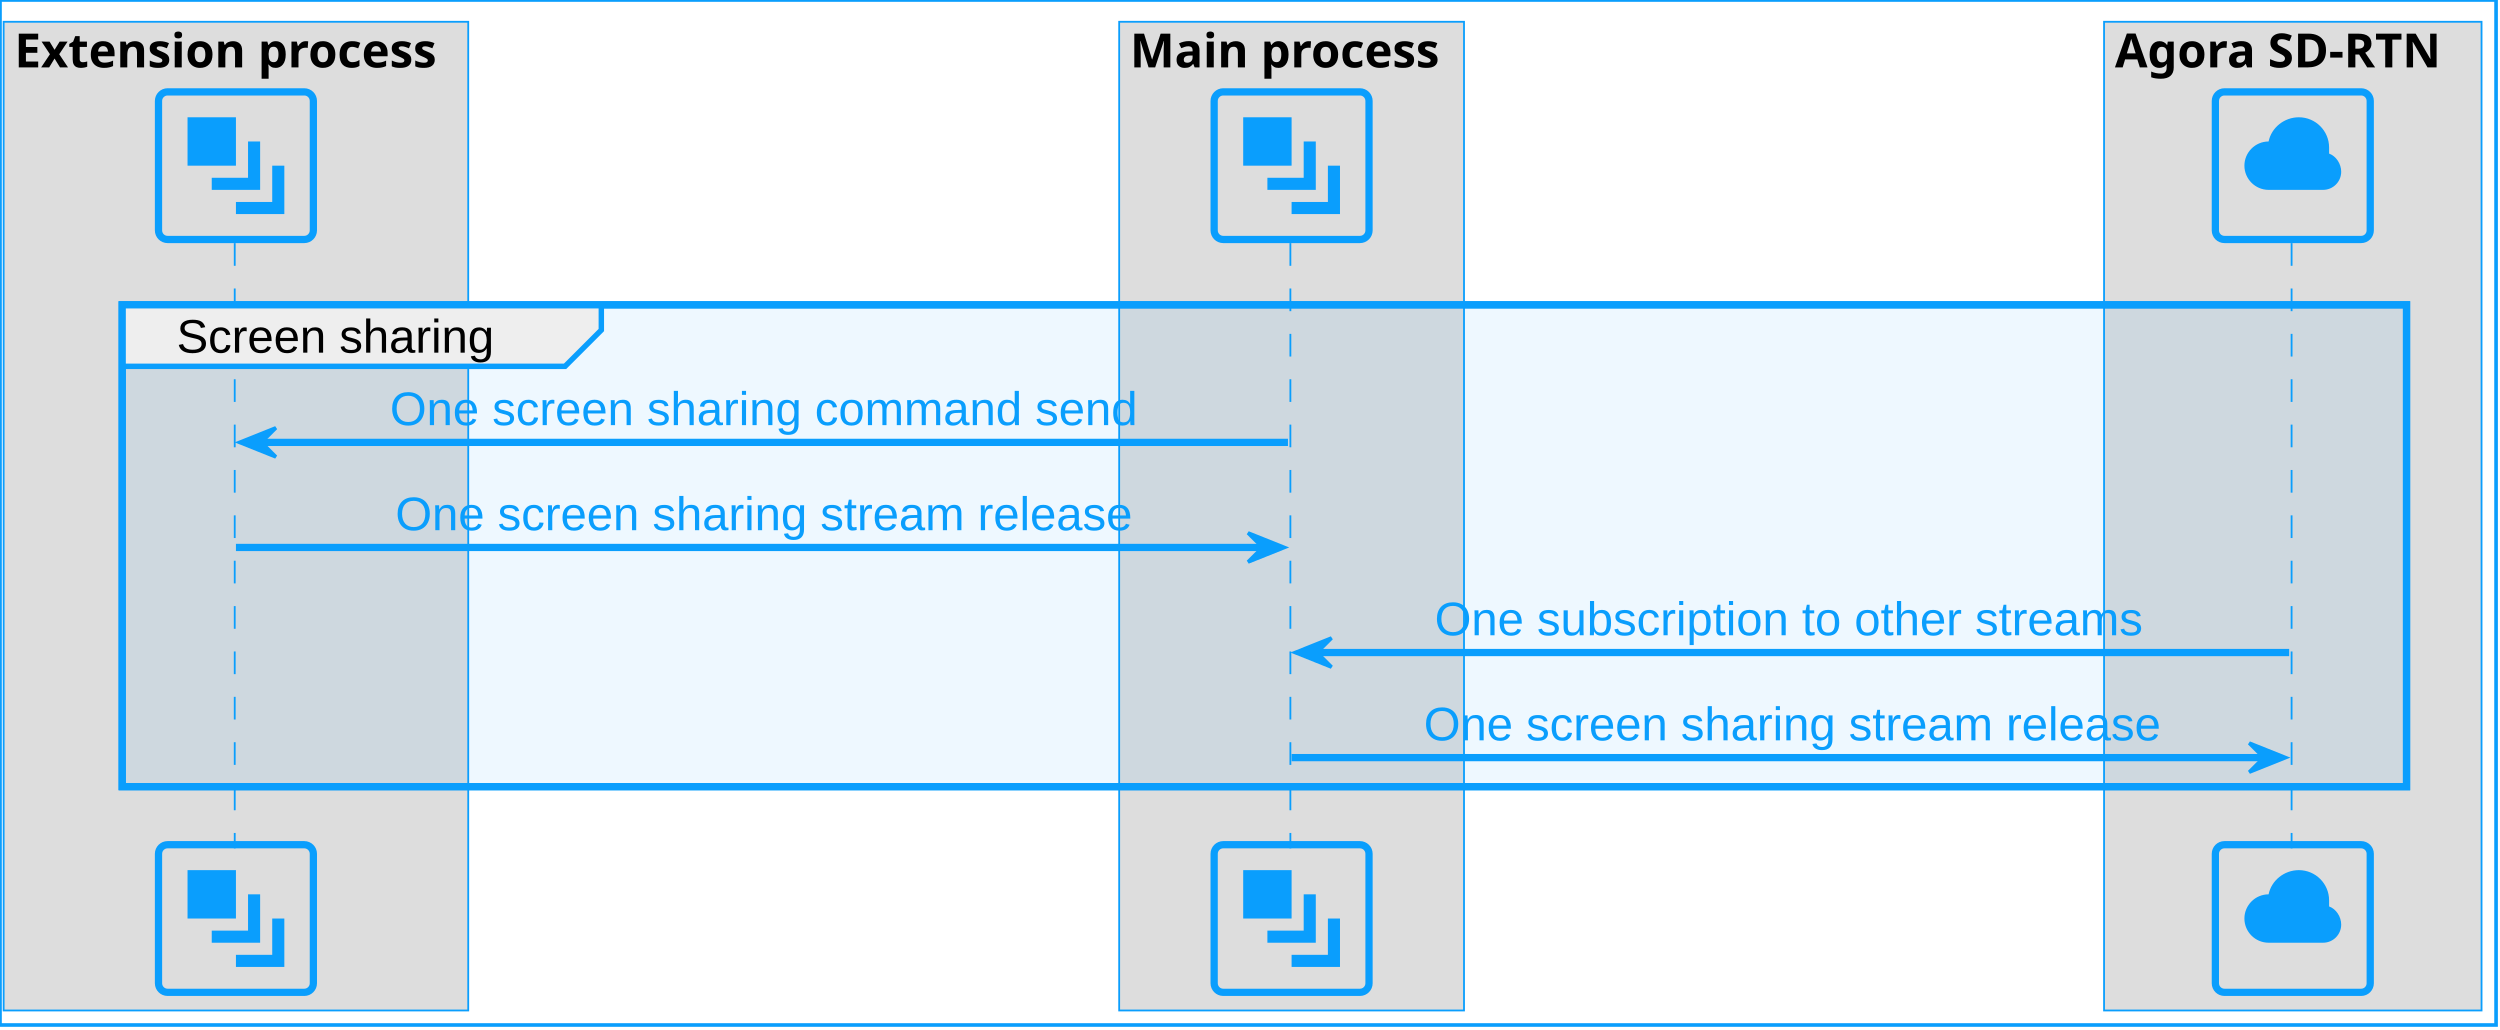
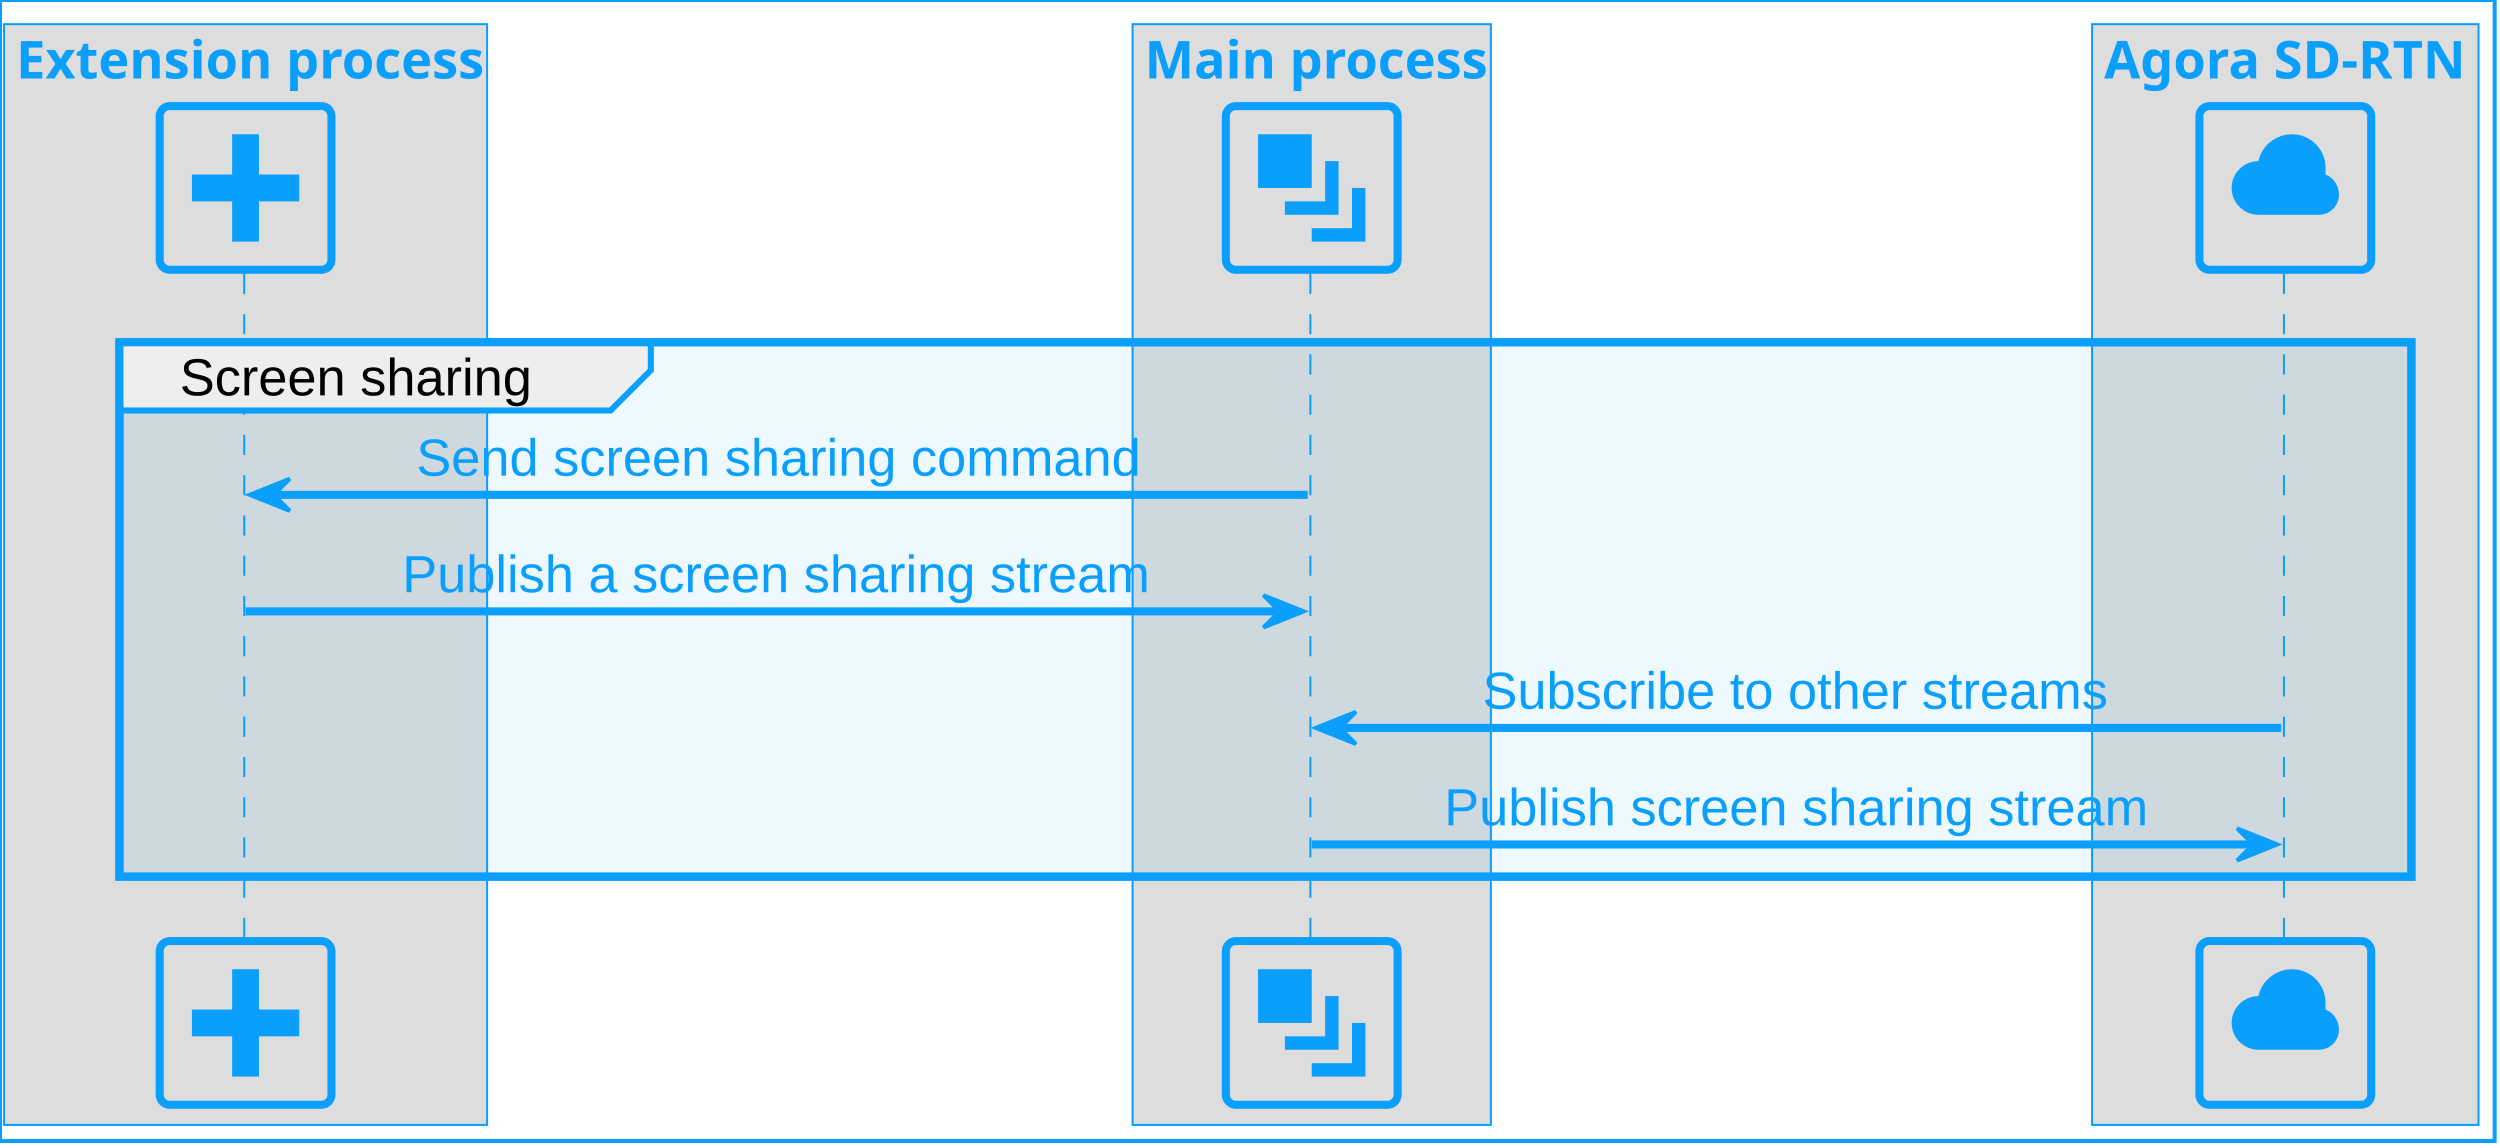
- <svg xmlns="http://www.w3.org/2000/svg" contentStyleType="text/css" height="227.2px" preserveAspectRatio="none" style="width:551px;height:227px;background:#00000000;" version="1.1" viewBox="0 0 551 227" width="551.2px" zoomAndPan="magnify">
+ <svg xmlns="http://www.w3.org/2000/svg" contentStyleType="text/css" height="285px" preserveAspectRatio="none" style="width:621px;height:285px;" version="1.1" viewBox="0 0 621 285" width="621px" zoomAndPan="magnify">
  <defs />
  <g>
-     <rect fill="none" height="225.91" style="stroke:#0A9EFD;stroke-width:0.8;" width="550.133" x="0" y="0" />
-     <rect fill="#999999" fill-opacity="0.333" height="217.91" style="stroke:#0A9EFD;stroke-width:0.4;" width="102.4" x="0.8" y="4.8" />
-     <text fill="#000000" font-family="sans-serif" font-size="10.4" font-weight="bold" lengthAdjust="spacing" textLength="97.6" x="3.2" y="14.855">Extension process</text>
-     <rect fill="#999999" fill-opacity="0.333" height="217.91" style="stroke:#0A9EFD;stroke-width:0.4;" width="76" x="246.667" y="4.8" />
-     <text fill="#000000" font-family="sans-serif" font-size="10.4" font-weight="bold" lengthAdjust="spacing" textLength="71.2" x="249.067" y="14.855">Main process</text>
-     <rect fill="#999999" fill-opacity="0.333" height="217.91" style="stroke:#0A9EFD;stroke-width:0.4;" width="83.2" x="463.733" y="4.8" />
-     <text fill="#000000" font-family="sans-serif" font-size="10.4" font-weight="bold" lengthAdjust="spacing" textLength="78.4" x="466.133" y="14.855">Agora SD-RTN</text>
-     <rect fill="#0A9EFD" fill-opacity="0.067" height="106.195" style="stroke:#0A9EFD;stroke-width:1.6;" width="503.467" x="26.933" y="67.182" />
-     <line style="stroke:#0A9EFD;stroke-width:0.4;stroke-dasharray:5.0,5.0;" x1="51.733" x2="51.733" y1="53.582" y2="186.977" />
-     <line style="stroke:#0A9EFD;stroke-width:0.4;stroke-dasharray:5.0,5.0;" x1="284.4" x2="284.4" y1="53.582" y2="186.977" />
-     <line style="stroke:#0A9EFD;stroke-width:0.4;stroke-dasharray:5.0,5.0;" x1="505.067" x2="505.067" y1="53.582" y2="186.977" />
-     <rect height="32.533" rx="2" ry="2" style="stroke:#0A9EFD;stroke-width:1.6;fill:none;" width="34.133" x="34.933" y="20.248" />
-     <path d="M41.333,25.848 L41.333,36.515 L52,36.515 L52,25.848 L41.333,25.848 M54.667,31.182 L54.667,39.182 L46.667,39.182 L46.667,41.848 L57.333,41.848 L57.333,31.182 L54.667,31.182 M60,36.515 L60,44.515 L52,44.515 L52,47.182 L62.667,47.182 L62.667,36.515 L60,36.515 " fill="#0A9EFD" style="stroke:;stroke-width:0.0;stroke-dasharray:;" />
-     <rect height="32.533" rx="2" ry="2" style="stroke:#0A9EFD;stroke-width:1.6;fill:none;" width="34.133" x="34.933" y="186.177" />
-     <path d="M41.333,191.777 L41.333,202.443 L52,202.443 L52,191.777 L41.333,191.777 M54.667,197.11 L54.667,205.11 L46.667,205.11 L46.667,207.777 L57.333,207.777 L57.333,197.11 L54.667,197.11 M60,202.443 L60,210.443 L52,210.443 L52,213.11 L62.667,213.11 L62.667,202.443 L60,202.443 " fill="#0A9EFD" style="stroke:;stroke-width:0.0;stroke-dasharray:;" />
-     <rect height="32.533" rx="2" ry="2" style="stroke:#0A9EFD;stroke-width:1.6;fill:none;" width="34.133" x="267.6" y="20.248" />
-     <path d="M274,25.848 L274,36.515 L284.667,36.515 L284.667,25.848 L274,25.848 M287.333,31.182 L287.333,39.182 L279.333,39.182 L279.333,41.848 L290,41.848 L290,31.182 L287.333,31.182 M292.667,36.515 L292.667,44.515 L284.667,44.515 L284.667,47.182 L295.333,47.182 L295.333,36.515 L292.667,36.515 " fill="#0A9EFD" style="stroke:;stroke-width:0.0;stroke-dasharray:;" />
-     <rect height="32.533" rx="2" ry="2" style="stroke:#0A9EFD;stroke-width:1.6;fill:none;" width="34.133" x="267.6" y="186.177" />
-     <path d="M274,191.777 L274,202.443 L284.667,202.443 L284.667,191.777 L274,191.777 M287.333,197.11 L287.333,205.11 L279.333,205.11 L279.333,207.777 L290,207.777 L290,197.11 L287.333,197.11 M292.667,202.443 L292.667,210.443 L284.667,210.443 L284.667,213.11 L295.333,213.11 L295.333,202.443 L292.667,202.443 " fill="#0A9EFD" style="stroke:;stroke-width:0.0;stroke-dasharray:;" />
-     <rect height="32.533" rx="2" ry="2" style="stroke:#0A9EFD;stroke-width:1.6;fill:none;" width="34.133" x="488.267" y="20.248" />
-     <path d="M506.667,25.848 C503.44,25.848 500.613,28.142 500,31.182 C497.067,31.182 494.667,33.582 494.667,36.515 C494.667,39.448 497.067,41.848 500,41.848 L512,41.848 C514.213,41.848 516,40.062 516,37.848 C516,36.115 514.88,34.408 513.333,33.848 L513.333,32.515 C513.333,28.835 510.347,25.848 506.667,25.848 " fill="#0A9EFD" style="stroke:;stroke-width:0.0;stroke-dasharray:;" />
-     <rect height="32.533" rx="2" ry="2" style="stroke:#0A9EFD;stroke-width:1.6;fill:none;" width="34.133" x="488.267" y="186.177" />
-     <path d="M506.667,191.777 C503.44,191.777 500.613,194.07 500,197.11 C497.067,197.11 494.667,199.51 494.667,202.443 C494.667,205.377 497.067,207.777 500,207.777 L512,207.777 C514.213,207.777 516,205.99 516,203.777 C516,202.043 514.88,200.337 513.333,199.777 L513.333,198.443 C513.333,194.763 510.347,191.777 506.667,191.777 " fill="#0A9EFD" style="stroke:;stroke-width:0.0;stroke-dasharray:;" />
-     <path d="M26.933,67.182 L132.533,67.182 L132.533,72.741 L124.533,80.741 L26.933,80.741 L26.933,67.182 " fill="#EEEEEE" style="stroke:#0A9EFD;stroke-width:1.2;" />
-     <rect fill="none" height="106.195" style="stroke:#0A9EFD;stroke-width:1.6;" width="503.467" x="26.933" y="67.182" />
-     <text fill="#000000" font-family="Arial" font-size="10.4" lengthAdjust="spacing" textLength="69.6" x="38.933" y="77.737">Screen sharing</text>
-     <polygon fill="#0A9EFD" points="60.8,94.3,52.8,97.5,60.8,100.7,57.6,97.5" style="stroke:#0A9EFD;stroke-width:0.8;" />
-     <line style="stroke:#0A9EFD;stroke-width:1.6;" x1="56" x2="283.867" y1="97.5" y2="97.5" />
-     <text fill="#0A9EFD" font-family="Arial" font-size="10.4" lengthAdjust="spacing" textLength="164.8" x="85.933" y="93.696">One screen sharing command send</text>
-     <polygon fill="#0A9EFD" points="275.067,117.459,283.067,120.659,275.067,123.859,278.267,120.659" style="stroke:#0A9EFD;stroke-width:0.8;" />
-     <line style="stroke:#0A9EFD;stroke-width:1.6;" x1="52" x2="279.867" y1="120.659" y2="120.659" />
-     <text fill="#0A9EFD" font-family="Arial" font-size="10.4" lengthAdjust="spacing" textLength="162.4" x="87.133" y="116.855">One screen sharing stream release</text>
-     <polygon fill="#0A9EFD" points="293.467,140.618,285.467,143.818,293.467,147.018,290.267,143.818" style="stroke:#0A9EFD;stroke-width:0.8;" />
-     <line style="stroke:#0A9EFD;stroke-width:1.6;" x1="288.667" x2="504.533" y1="143.818" y2="143.818" />
-     <text fill="#0A9EFD" font-family="Arial" font-size="10.4" lengthAdjust="spacing" textLength="157.6" x="316.2" y="140.014">One subscription to other streams</text>
-     <polygon fill="#0A9EFD" points="495.733,163.777,503.733,166.977,495.733,170.177,498.933,166.977" style="stroke:#0A9EFD;stroke-width:0.8;" />
-     <line style="stroke:#0A9EFD;stroke-width:1.6;" x1="284.667" x2="500.533" y1="166.977" y2="166.977" />
-     <text fill="#0A9EFD" font-family="Arial" font-size="10.4" lengthAdjust="spacing" textLength="162.4" x="313.8" y="163.173">One screen sharing stream release</text>
+     <rect fill="none" height="283.428" style="stroke:#0A9EFD;stroke-width:1.0;" width="619.667" x="0" y="0" />
+     <rect fill="#999999" fill-opacity="0.333" height="273.428" style="stroke:#0A9EFD;stroke-width:0.5;" width="120" x="1" y="6" />
+     <text fill="#0A9EFD" font-family="sans-serif" font-size="13" font-weight="bold" lengthAdjust="spacing" textLength="114" x="4" y="19.495">Extension process</text>
+     <rect fill="#999999" fill-opacity="0.333" height="273.428" style="stroke:#0A9EFD;stroke-width:0.5;" width="89" x="281.333" y="6" />
+     <text fill="#0A9EFD" font-family="sans-serif" font-size="13" font-weight="bold" lengthAdjust="spacing" textLength="83" x="284.333" y="19.495">Main process</text>
+     <rect fill="#999999" fill-opacity="0.333" height="273.428" style="stroke:#0A9EFD;stroke-width:0.5;" width="96" x="519.667" y="6" />
+     <text fill="#0A9EFD" font-family="sans-serif" font-size="13" font-weight="bold" lengthAdjust="spacing" textLength="90" x="522.667" y="19.495">Agora SD-RTN</text>
+     <rect fill="#0A9EFD" fill-opacity="0.067" height="132.744" style="stroke:#0A9EFD;stroke-width:2.0;" width="569.333" x="29.667" y="85.018" />
+     <line style="stroke:#0A9EFD;stroke-width:0.5;stroke-dasharray:5.0,5.0;" x1="60.667" x2="60.667" y1="68.018" y2="234.762" />
+     <line style="stroke:#0A9EFD;stroke-width:0.5;stroke-dasharray:5.0,5.0;" x1="325.5" x2="325.5" y1="68.018" y2="234.762" />
+     <line style="stroke:#0A9EFD;stroke-width:0.5;stroke-dasharray:5.0,5.0;" x1="567.333" x2="567.333" y1="68.018" y2="234.762" />
+     <rect fill="none" height="40.667" rx="2.5" ry="2.5" style="stroke:#0A9EFD;stroke-width:2.0;" width="42.667" x="39.667" y="26.352" />
+     <path d="M57.667,33.352 L57.667,43.352 L47.667,43.352 L47.667,50.018 L57.667,50.018 L57.667,60.018 L64.333,60.018 L64.333,50.018 L74.333,50.018 L74.333,43.352 L64.333,43.352 L64.333,33.352 L57.667,33.352 " fill="#0A9EFD" style="stroke:;stroke-width:0.0;stroke-dasharray:;" />
+     <rect fill="none" height="40.667" rx="2.5" ry="2.5" style="stroke:#0A9EFD;stroke-width:2.0;" width="42.667" x="39.667" y="233.762" />
+     <path d="M57.667,240.762 L57.667,250.762 L47.667,250.762 L47.667,257.428 L57.667,257.428 L57.667,267.428 L64.333,267.428 L64.333,257.428 L74.333,257.428 L74.333,250.762 L64.333,250.762 L64.333,240.762 L57.667,240.762 " fill="#0A9EFD" style="stroke:;stroke-width:0.0;stroke-dasharray:;" />
+     <rect fill="none" height="40.667" rx="2.5" ry="2.5" style="stroke:#0A9EFD;stroke-width:2.0;" width="42.667" x="304.5" y="26.352" />
+     <path d="M312.5,33.352 L312.5,46.685 L325.833,46.685 L325.833,33.352 L312.5,33.352 M329.167,40.018 L329.167,50.018 L319.167,50.018 L319.167,53.352 L332.5,53.352 L332.5,40.018 L329.167,40.018 M335.833,46.685 L335.833,56.685 L325.833,56.685 L325.833,60.018 L339.167,60.018 L339.167,46.685 L335.833,46.685 " fill="#0A9EFD" style="stroke:;stroke-width:0.0;stroke-dasharray:;" />
+     <rect fill="none" height="40.667" rx="2.5" ry="2.5" style="stroke:#0A9EFD;stroke-width:2.0;" width="42.667" x="304.5" y="233.762" />
+     <path d="M312.5,240.762 L312.5,254.095 L325.833,254.095 L325.833,240.762 L312.5,240.762 M329.167,247.429 L329.167,257.428 L319.167,257.428 L319.167,260.762 L332.5,260.762 L332.5,247.429 L329.167,247.429 M335.833,254.095 L335.833,264.095 L325.833,264.095 L325.833,267.428 L339.167,267.428 L339.167,254.095 L335.833,254.095 " fill="#0A9EFD" style="stroke:;stroke-width:0.0;stroke-dasharray:;" />
+     <rect fill="none" height="40.667" rx="2.5" ry="2.5" style="stroke:#0A9EFD;stroke-width:2.0;" width="42.667" x="546.333" y="26.352" />
+     <path d="M569.333,33.352 C565.3,33.352 561.767,36.218 561,40.018 C557.333,40.018 554.333,43.018 554.333,46.685 C554.333,50.352 557.333,53.352 561,53.352 L576,53.352 C578.767,53.352 581,51.118 581,48.352 C581,46.185 579.6,44.052 577.667,43.352 L577.667,41.685 C577.667,37.085 573.933,33.352 569.333,33.352 " fill="#0A9EFD" style="stroke:;stroke-width:0.0;stroke-dasharray:;" />
+     <rect fill="none" height="40.667" rx="2.5" ry="2.5" style="stroke:#0A9EFD;stroke-width:2.0;" width="42.667" x="546.333" y="233.762" />
+     <path d="M569.333,240.762 C565.3,240.762 561.767,243.629 561,247.429 C557.333,247.429 554.333,250.429 554.333,254.095 C554.333,257.762 557.333,260.762 561,260.762 L576,260.762 C578.767,260.762 581,258.529 581,255.762 C581,253.595 579.6,251.462 577.667,250.762 L577.667,249.095 C577.667,244.495 573.933,240.762 569.333,240.762 " fill="#0A9EFD" style="stroke:;stroke-width:0.0;stroke-dasharray:;" />
+     <path d="M29.667,85.018 L161.667,85.018 L161.667,91.967 L151.667,101.967 L29.667,101.967 L29.667,85.018 " fill="#EEEEEE" style="stroke:#0A9EFD;stroke-width:1.5;" />
+     <rect fill="none" height="132.744" style="stroke:#0A9EFD;stroke-width:2.0;" width="569.333" x="29.667" y="85.018" />
+     <text fill="#000000" font-family="Arial" font-size="13" lengthAdjust="spacing" textLength="87" x="44.667" y="98.212">Screen sharing</text>
+     <polygon fill="#0A9EFD" points="72,118.916,62,122.916,72,126.916,68,122.916" style="stroke:#0A9EFD;stroke-width:1.0;" />
+     <line style="stroke:#0A9EFD;stroke-width:2.0;" x1="66" x2="324.833" y1="122.916" y2="122.916" />
+     <text fill="#0A9EFD" font-family="Arial" font-size="13" lengthAdjust="spacing" textLength="180" x="103.417" y="118.161">Send screen sharing command</text>
+     <polygon fill="#0A9EFD" points="313.833,147.864,323.833,151.864,313.833,155.864,317.833,151.864" style="stroke:#0A9EFD;stroke-width:1.0;" />
+     <line style="stroke:#0A9EFD;stroke-width:2.0;" x1="61" x2="319.833" y1="151.864" y2="151.864" />
+     <text fill="#0A9EFD" font-family="Arial" font-size="13" lengthAdjust="spacing" textLength="187" x="99.917" y="147.109">Publish a screen sharing stream</text>
+     <polygon fill="#0A9EFD" points="336.833,176.813,326.833,180.813,336.833,184.813,332.833,180.813" style="stroke:#0A9EFD;stroke-width:1.0;" />
+     <line style="stroke:#0A9EFD;stroke-width:2.0;" x1="330.833" x2="566.667" y1="180.813" y2="180.813" />
+     <text fill="#0A9EFD" font-family="Arial" font-size="13" lengthAdjust="spacing" textLength="157" x="368.25" y="176.058">Subscribe to other streams</text>
+     <polygon fill="#0A9EFD" points="555.667,205.762,565.667,209.762,555.667,213.762,559.667,209.762" style="stroke:#0A9EFD;stroke-width:1.0;" />
+     <line style="stroke:#0A9EFD;stroke-width:2.0;" x1="325.833" x2="561.667" y1="209.762" y2="209.762" />
+     <text fill="#0A9EFD" font-family="Arial" font-size="13" lengthAdjust="spacing" textLength="176" x="358.75" y="205.007">Publish screen sharing stream</text>
  </g>
</svg>
